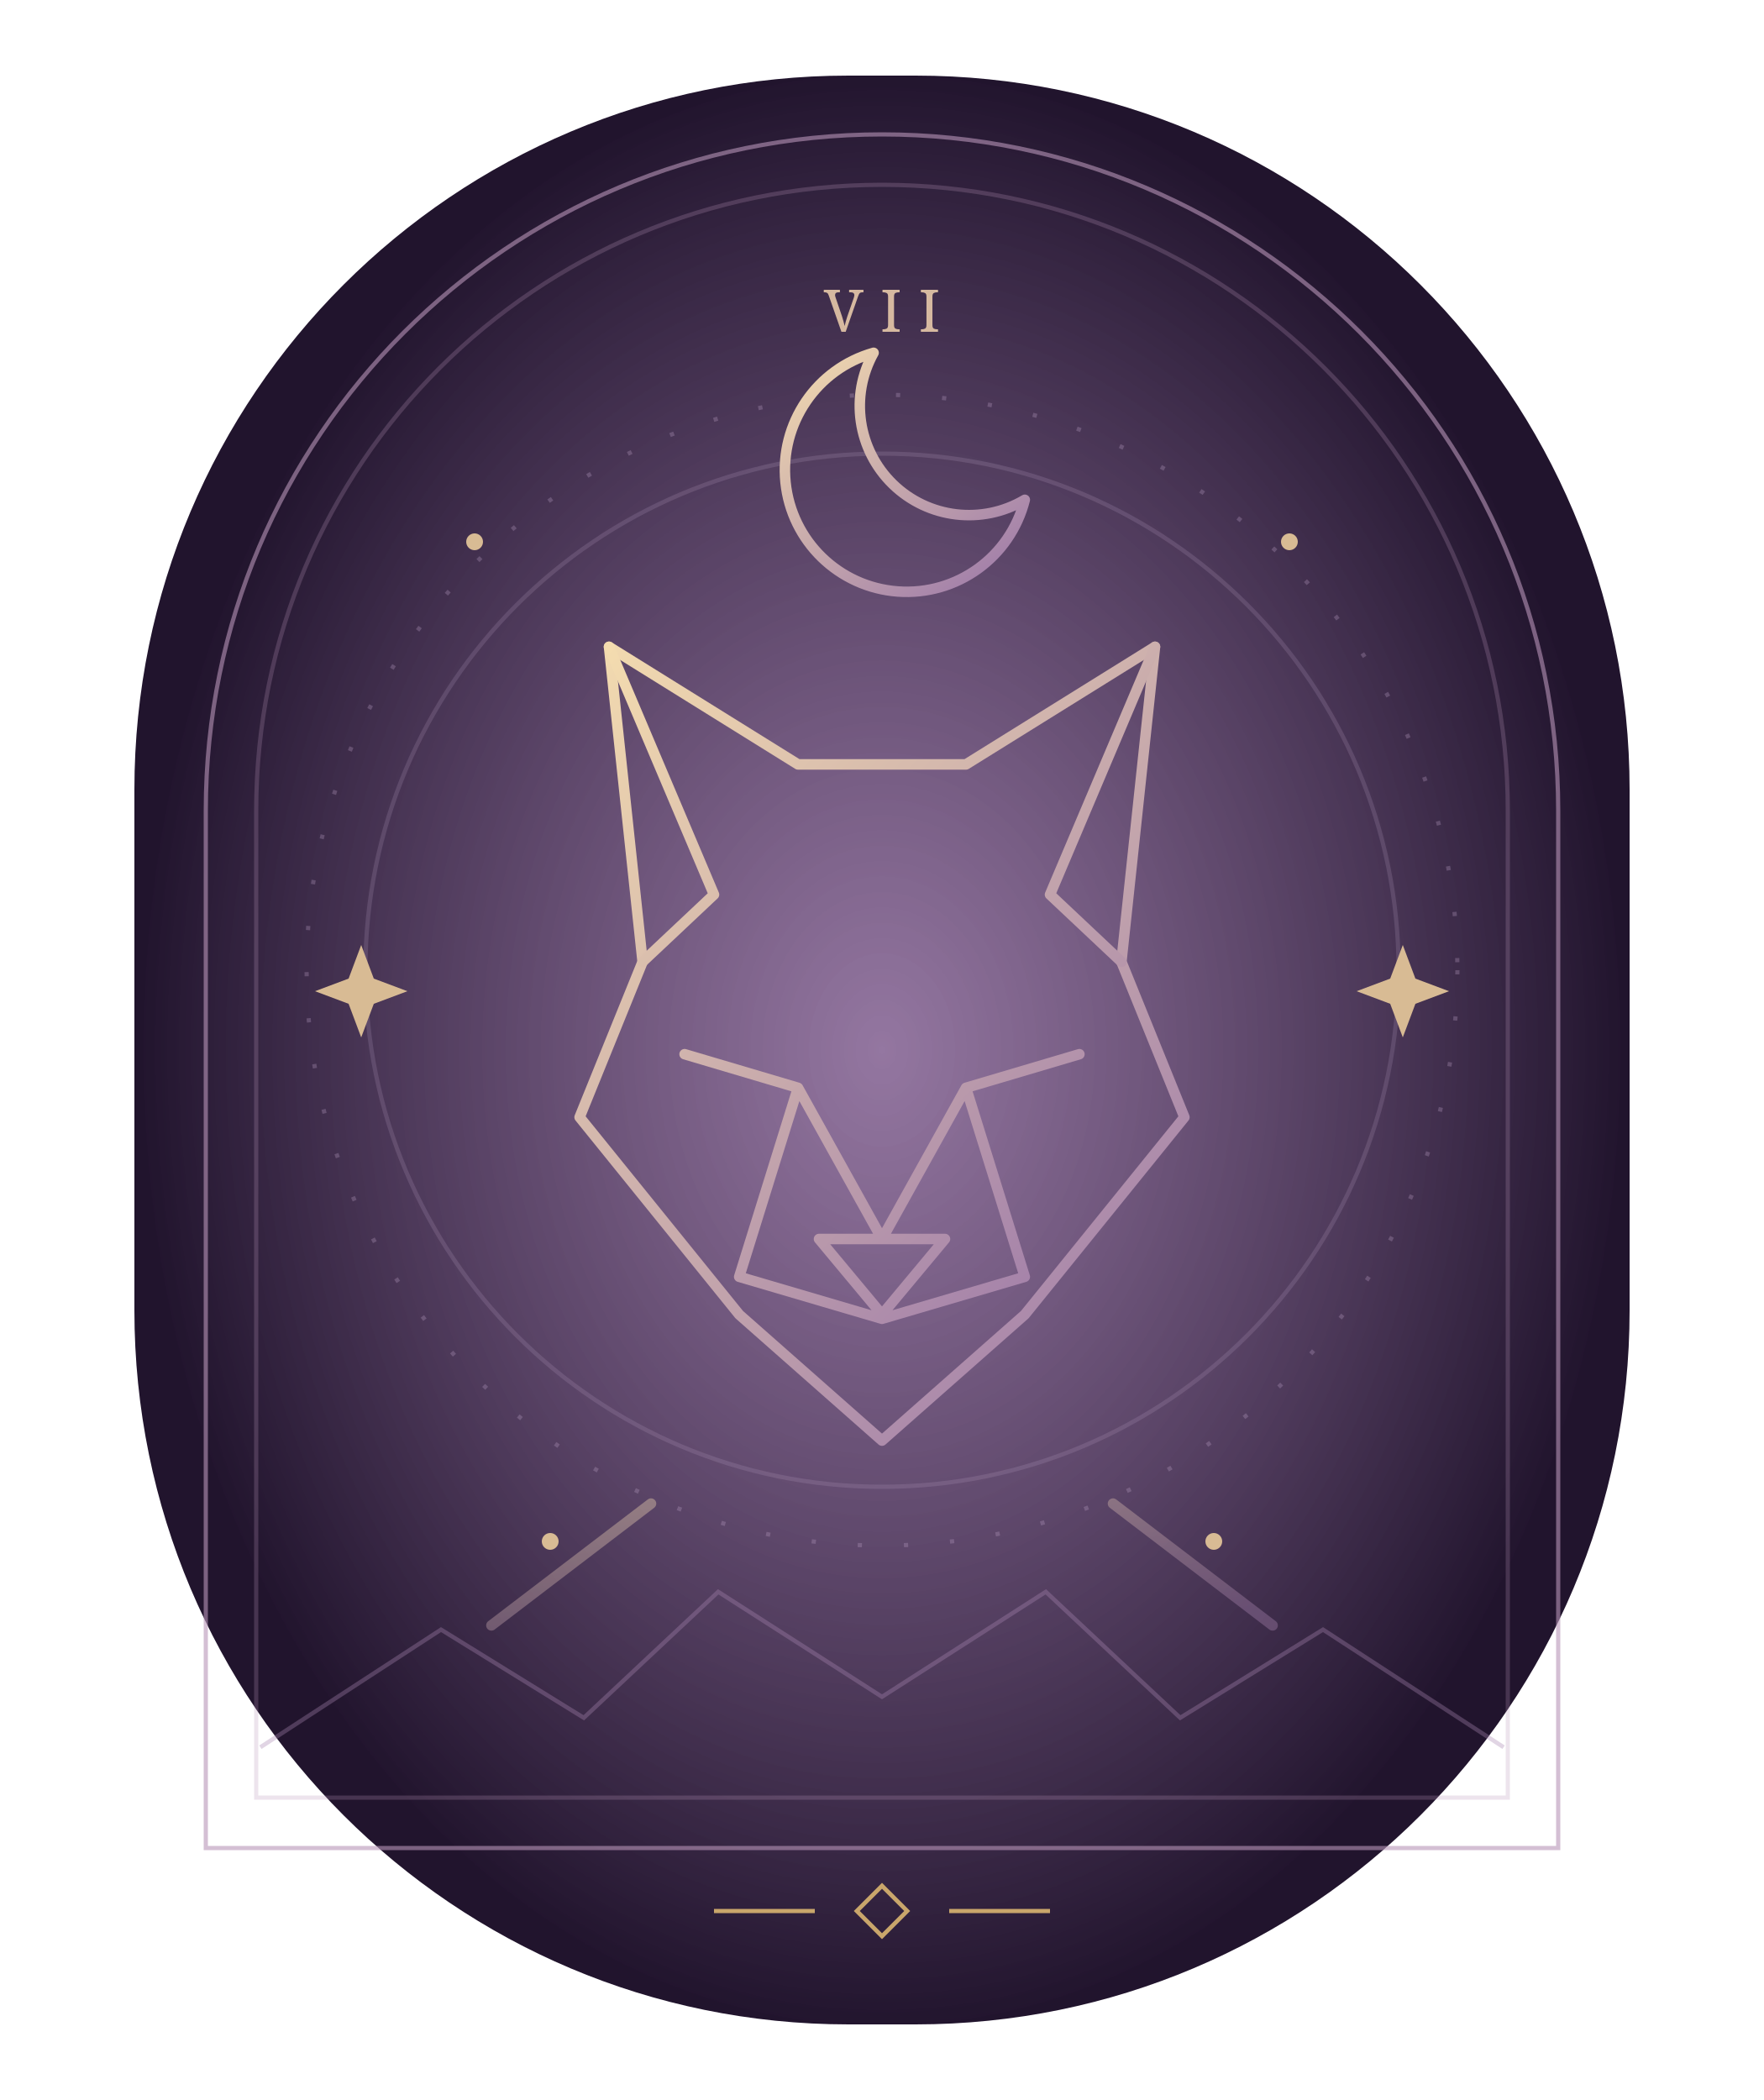
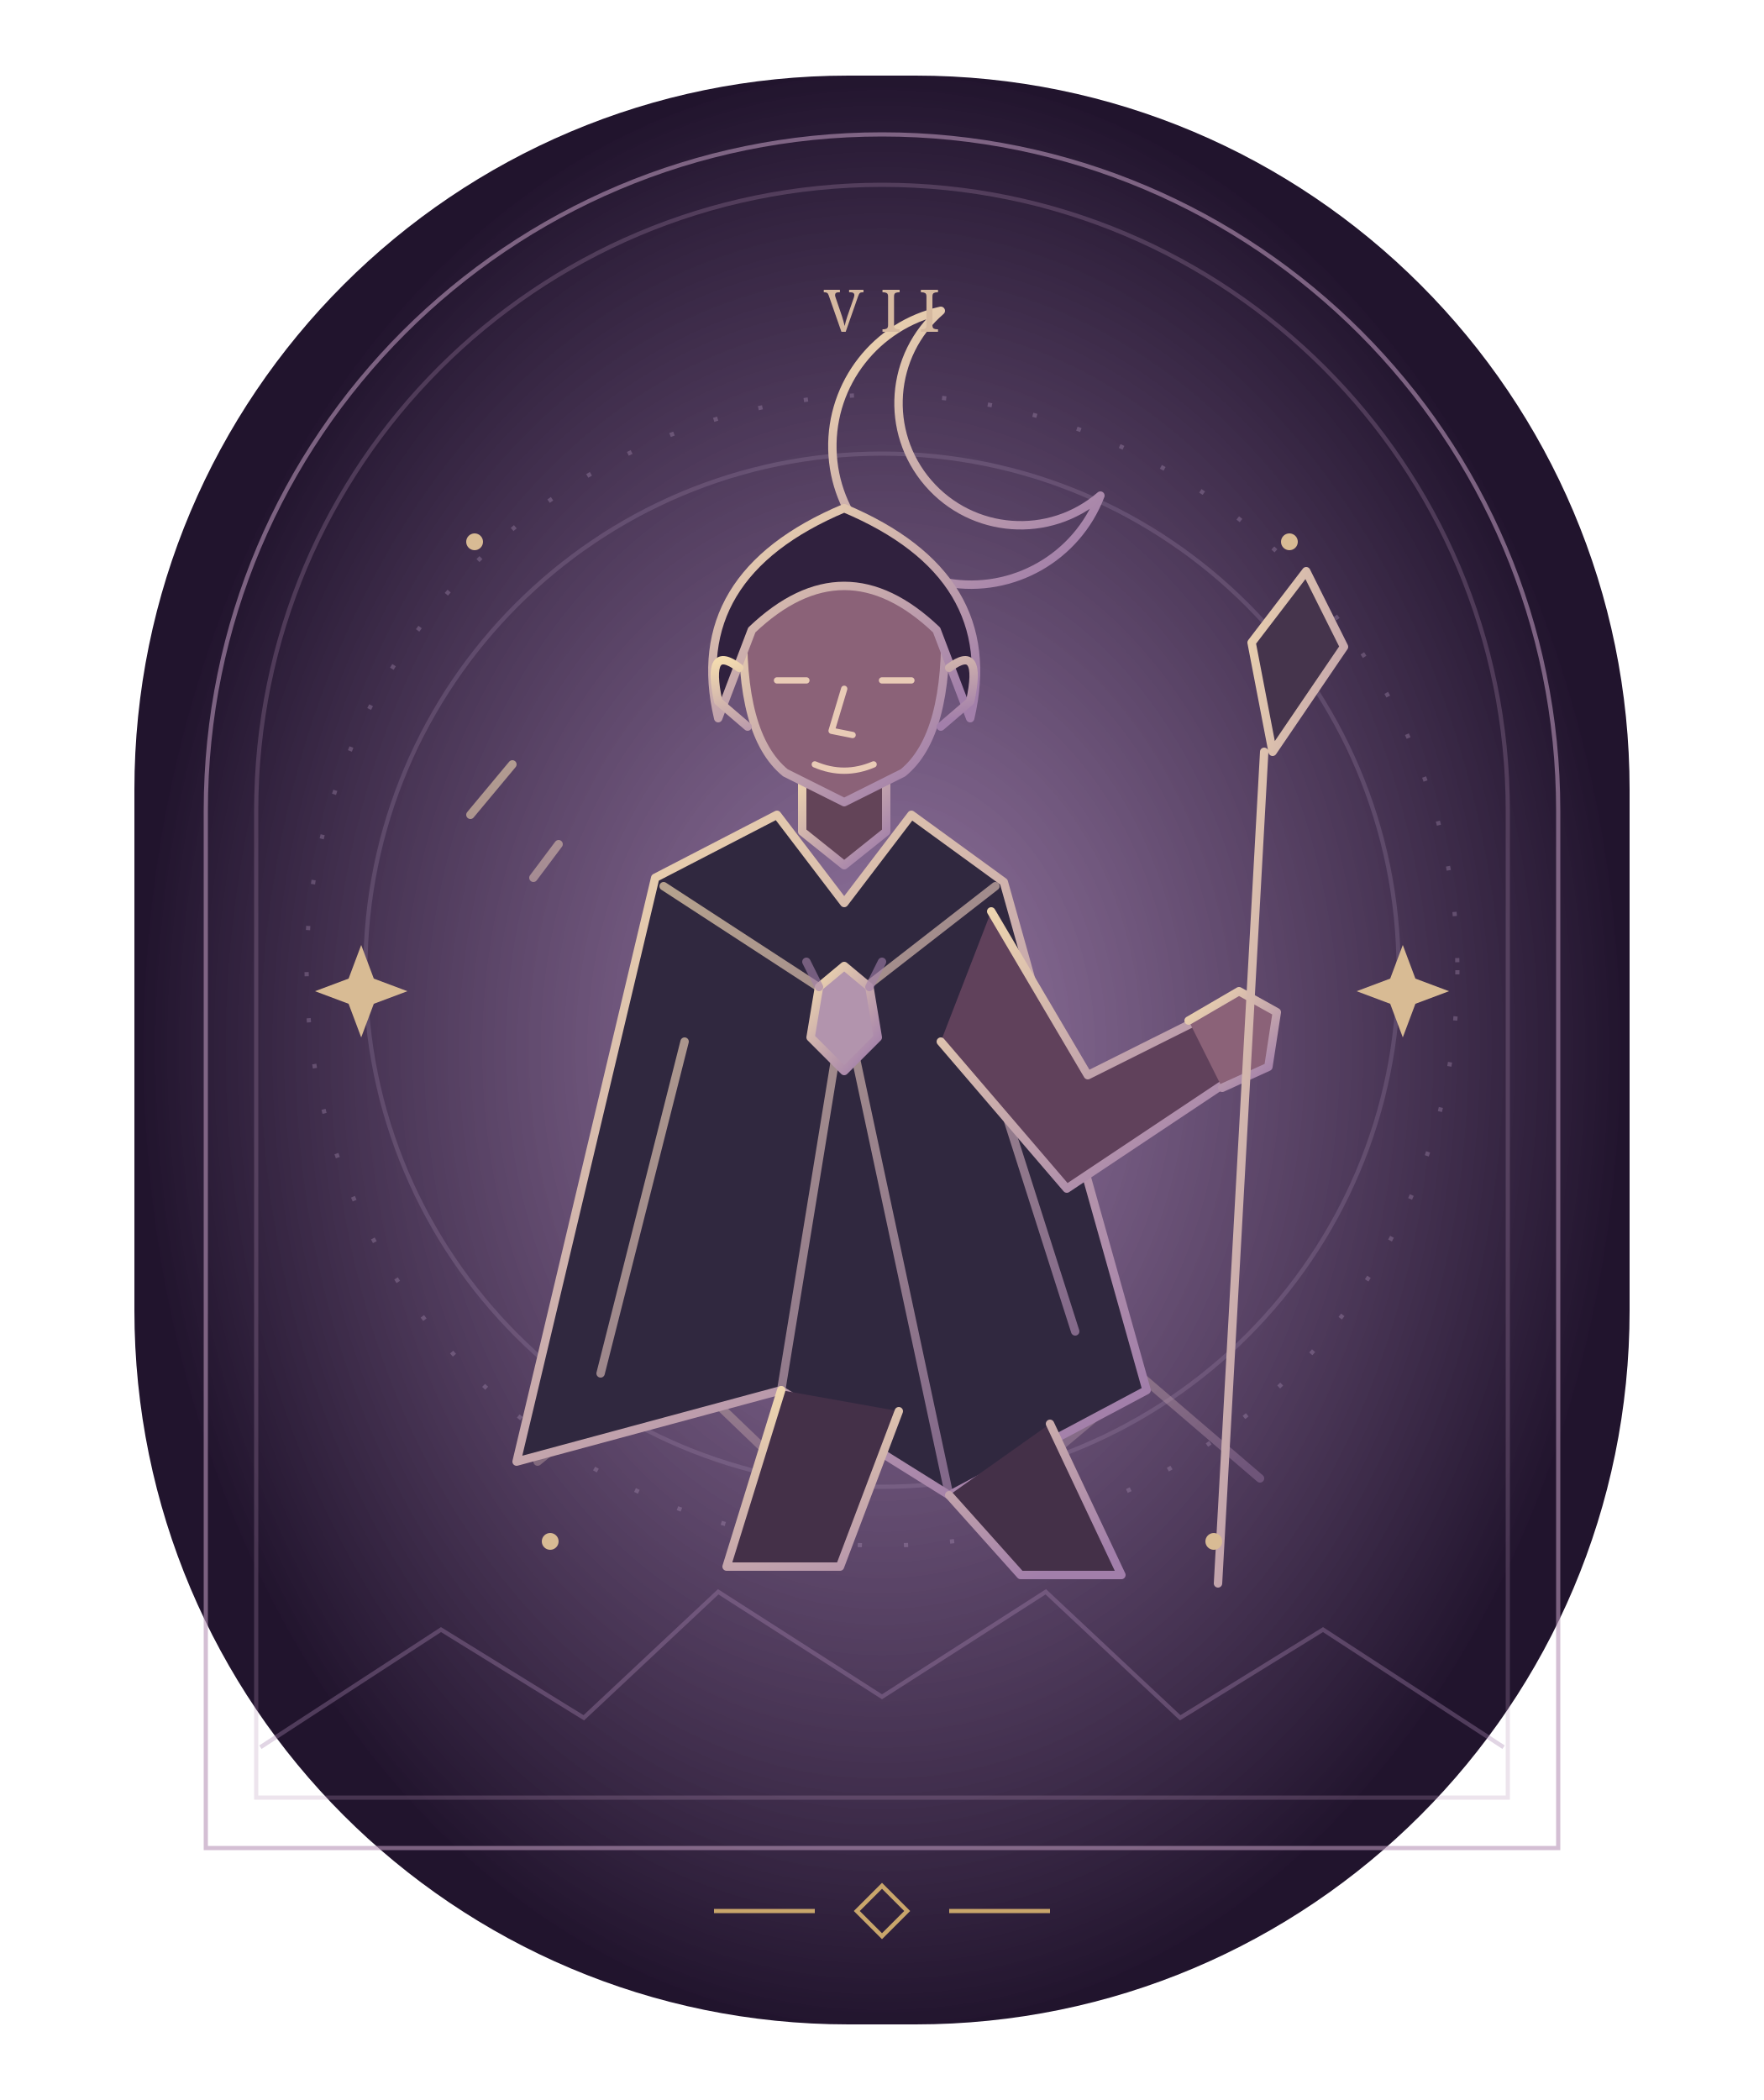
<svg xmlns="http://www.w3.org/2000/svg" viewBox="0 0 420 500" fill="none">
  <defs>
    <radialGradient id="glow">
      <stop stop-color="#704981" stop-opacity=".75" />
      <stop offset="1" stop-color="#21142d" />
    </radialGradient>
    <linearGradient id="gold" x2="0.8" y2="1">
      <stop stop-color="#f4dcaf" />
      <stop offset="1" stop-color="#a27faa" />
    </linearGradient>
  </defs>
  <rect x="32" y="18" width="356" height="464" rx="170" fill="url(#glow)" />
  <path d="M49 440V193a161 161 0 0 1 322 0v247Z" stroke="#b895b8" stroke-opacity=".6" />
  <path d="M61 428V193a149 149 0 0 1 298 0v235Z" stroke="#b895b8" stroke-opacity=".25" />
  <circle cx="210" cy="231" r="123" stroke="#bca0c6" stroke-opacity=".2" />
  <circle cx="210" cy="231" r="137" stroke="#bca0c6" stroke-opacity=".3" stroke-dasharray="1 10" />
-   <g stroke="url(#gold)" stroke-width="2.5" stroke-linejoin="round" stroke-linecap="round">
-     <path d="m145 154 45 28h40l45-28-8 75 15 37-38 47-34 30-34-30-38-47 15-37Z" />
-     <path d="m145 154 25 59-17 16m122-75-25 59 17 16m-104 22 27 8 20 36 20-36 27-8m-67 8-14 45 34 10 34-10-14-45m-35 36h30l-15 18Z" />
-     <path d="M180 251h12m36 0h12" stroke-width="5" />
-     <path d="M244 119a29 29 0 1 1-36-35 26 26 0 0 0 36 35Z" />
-     <path d="m155 358-38 29m148-29 38 29" opacity=".4" />
+   <g stroke="url(#gold)" stroke-width="2" stroke-linejoin="round" stroke-linecap="round">
+     <path d="M262 118a33 33 0 1 1-38-44 29 29 0 0 0 38 44Z" />
+     <path d="m128 348 31-25 25 24m57 7 31-26 28 24" opacity=".4" />
+     <g transform="translate(201 159)">
+       <path d="M-10 22v17l10 8 10-8V22" fill="#634458" />
+       <path d="M-24-12Q-25 16-14 25L0 32 14 25Q25 16 24-12Q0-35-24-12Z" fill="#8b6278" />
+       <path d="M-30 12Q-38-22 0-38Q38-22 30 12L22-9Q0-30-22-9Z" fill="#30213e" />
+       <path d="M-16 3h7m18 0h7M0 5l-3 10 5 1m-9 7q7 3 14 0" stroke="#e9cbb6" stroke-width="1.5" />
+       <path d="M-25 0q-8-6-5 8l7 6m48-14q8-6 5 8l-7 6" />
+     </g>
+     <path d="m185 194-29 15-33 139 63-17 40 25 47-25-34-121-22-16-16 21Z" fill="#30283f" />
+     <path d="m158 211 43 28 36-28m-36 28-15 92m15-92 25 117m-63-108-20 79m91-79 22 69" opacity=".7" />
+     <path d="m186 331-13 42h27l14-37m12 20 17 19h24l-17-36" fill="#443048" />
+     <path d="m236 217 23 39 26-13 8 14-39 26-30-35" fill="#60415b" />
+     <path d="m283 243 12-7 9 5-2 13-11 5" fill="#8b6278" />
+     <path d="m301 179-11 198m13-198-5-26 13-17 9 18-17 25Z" fill="#45344c" />
+     <path d="m195 235 6-5 6 5 2 12-8 8-8-8Z" fill="#b294ad" />
+     <path d="m195 235-3-6m15 6 3-6M122 182l-10 12m21 7-6 8" opacity=".6" />
  </g>
  <g fill="#d8bb94">
    <path d="m86 225 3 8 8 3-8 3-3 8-3-8-8-3 8-3Zm248 0 3 8 8 3-8 3-3 8-3-8-8-3 8-3Z" />
    <circle cx="113" cy="129" r="2" />
    <circle cx="307" cy="129" r="2" />
    <circle cx="131" cy="367" r="2" />
    <circle cx="289" cy="367" r="2" />
  </g>
  <path d="m62 416 43-28 34 21 32-30 39 25 39-25 32 30 34-21 43 28" stroke="#aa88b1" stroke-opacity=".35" />
  <text x="210" y="79" fill="#d6b9a0" font-family="Georgia,serif" font-size="14" text-anchor="middle" letter-spacing="4">VII</text>
  <path d="M170 455h24m32 0h24m-40-6 6 6-6 6-6-6Z" stroke="#c9a66b" />
</svg>
